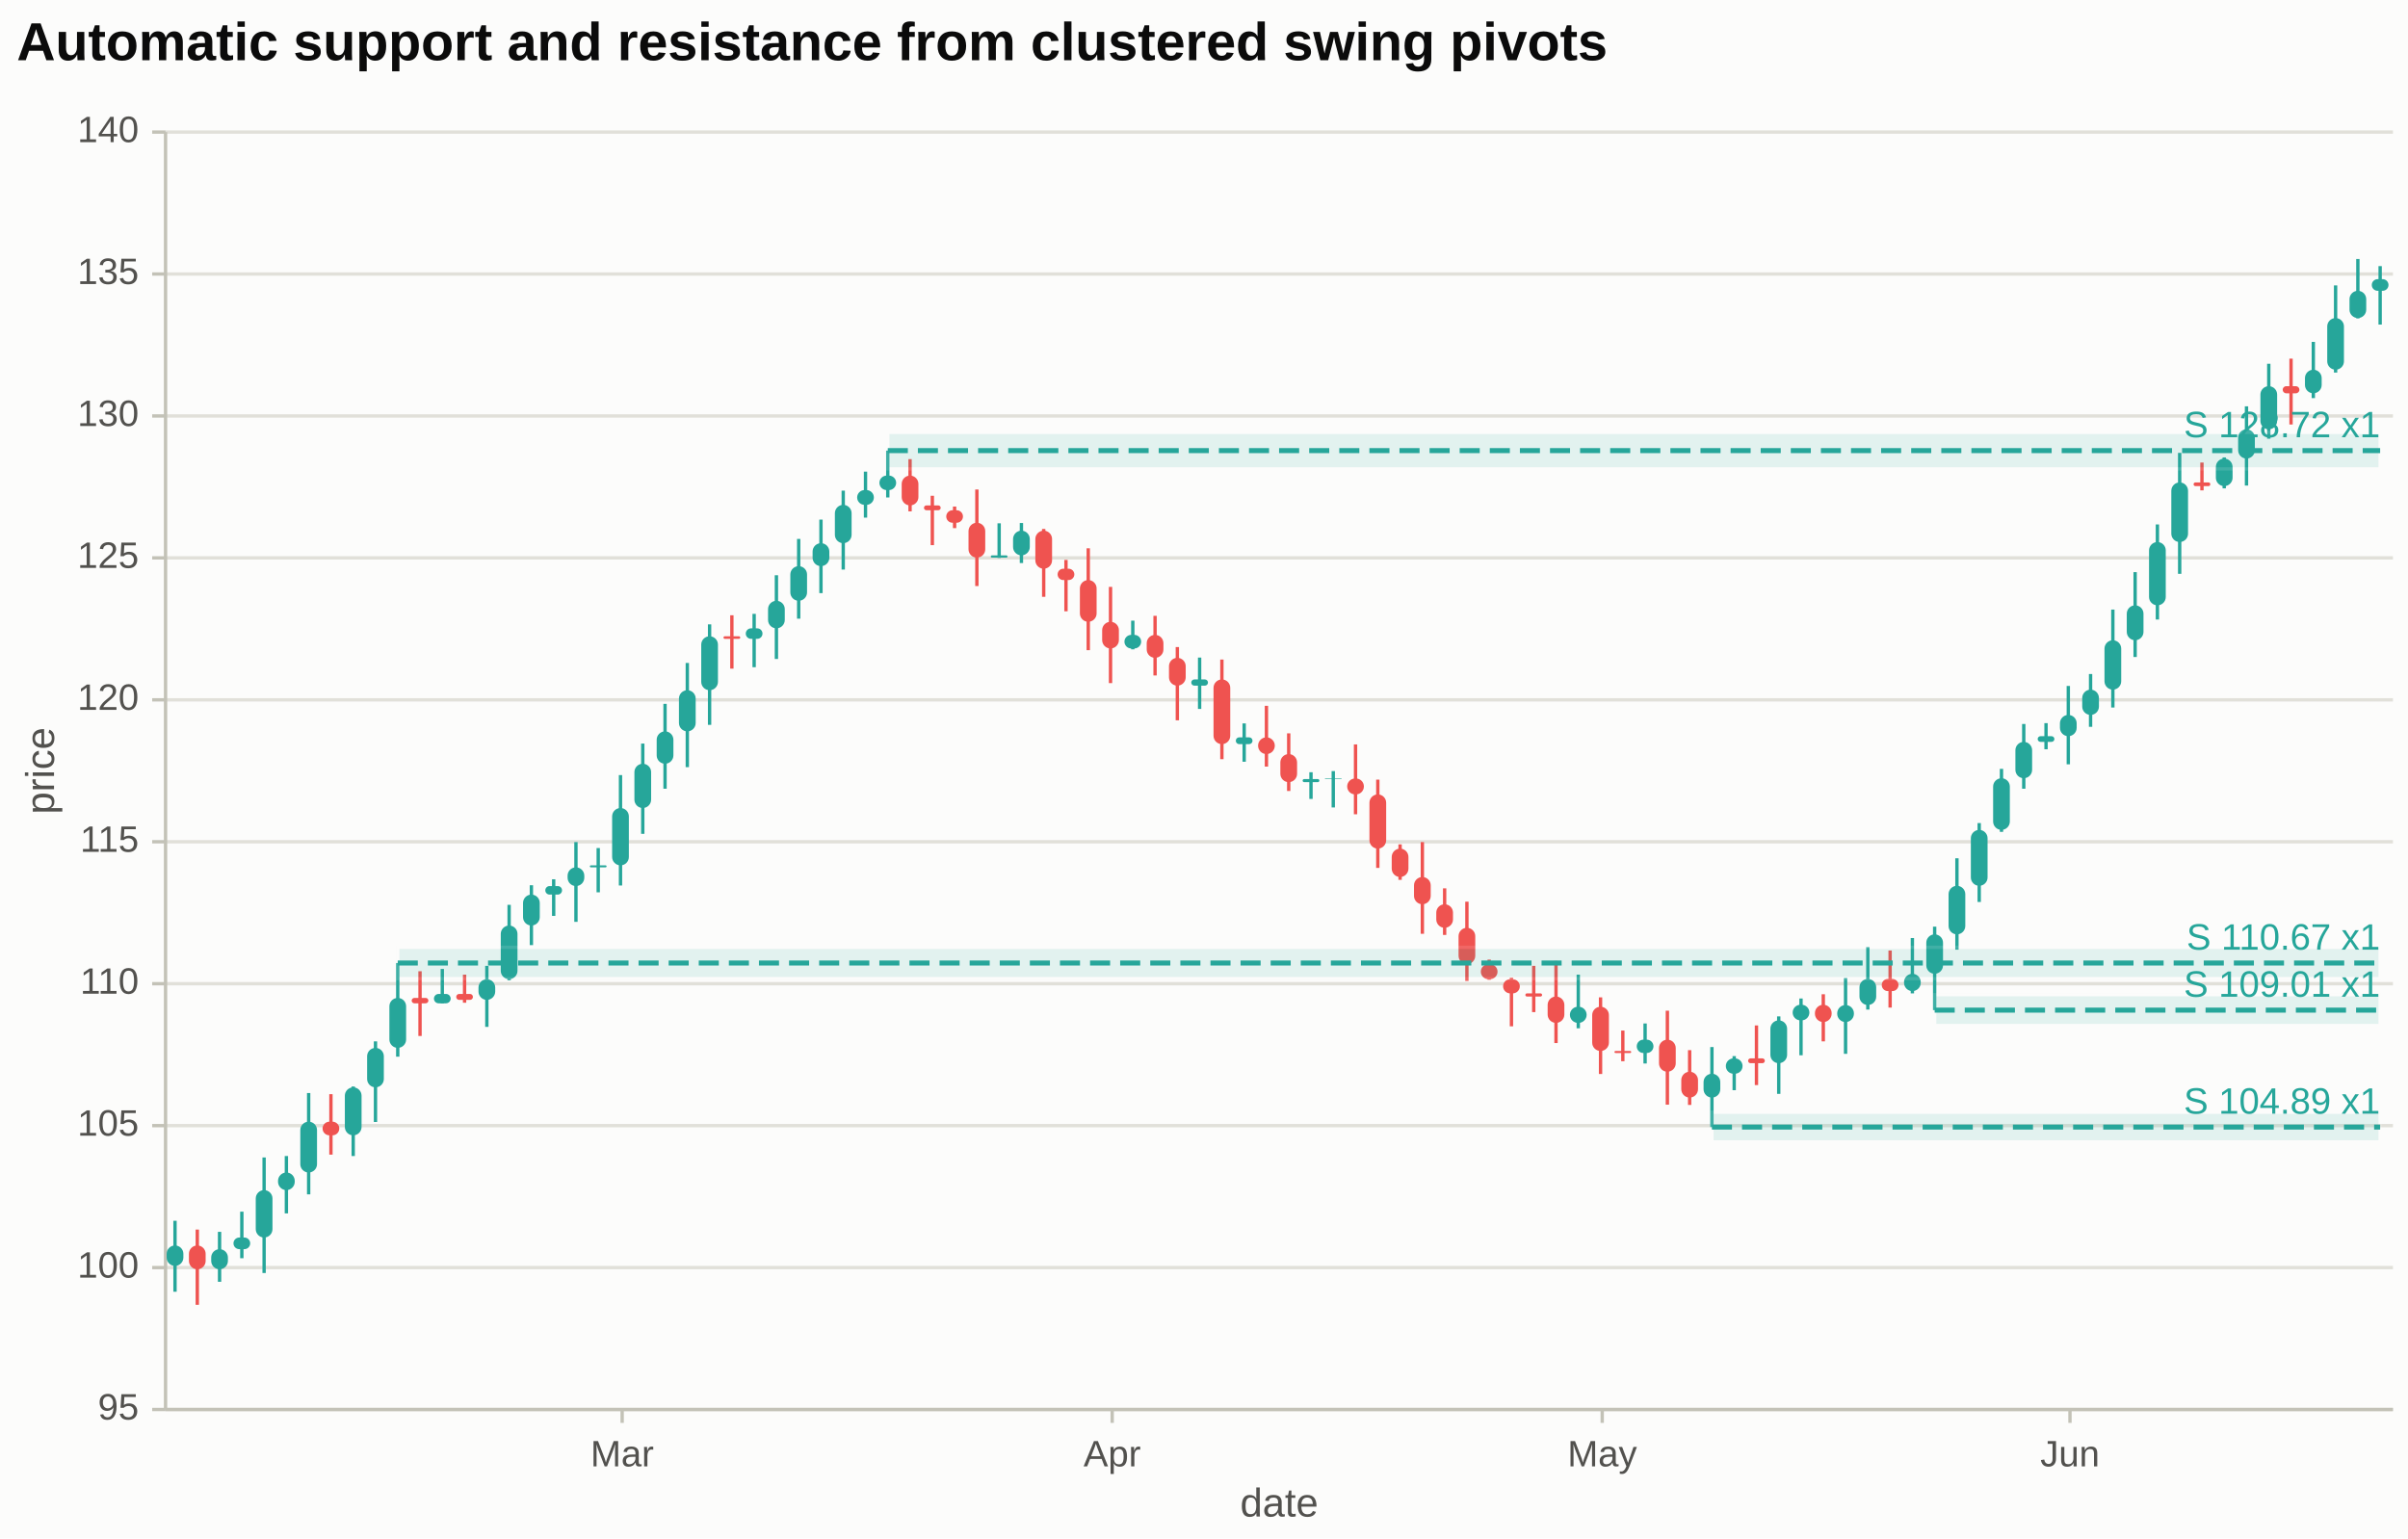
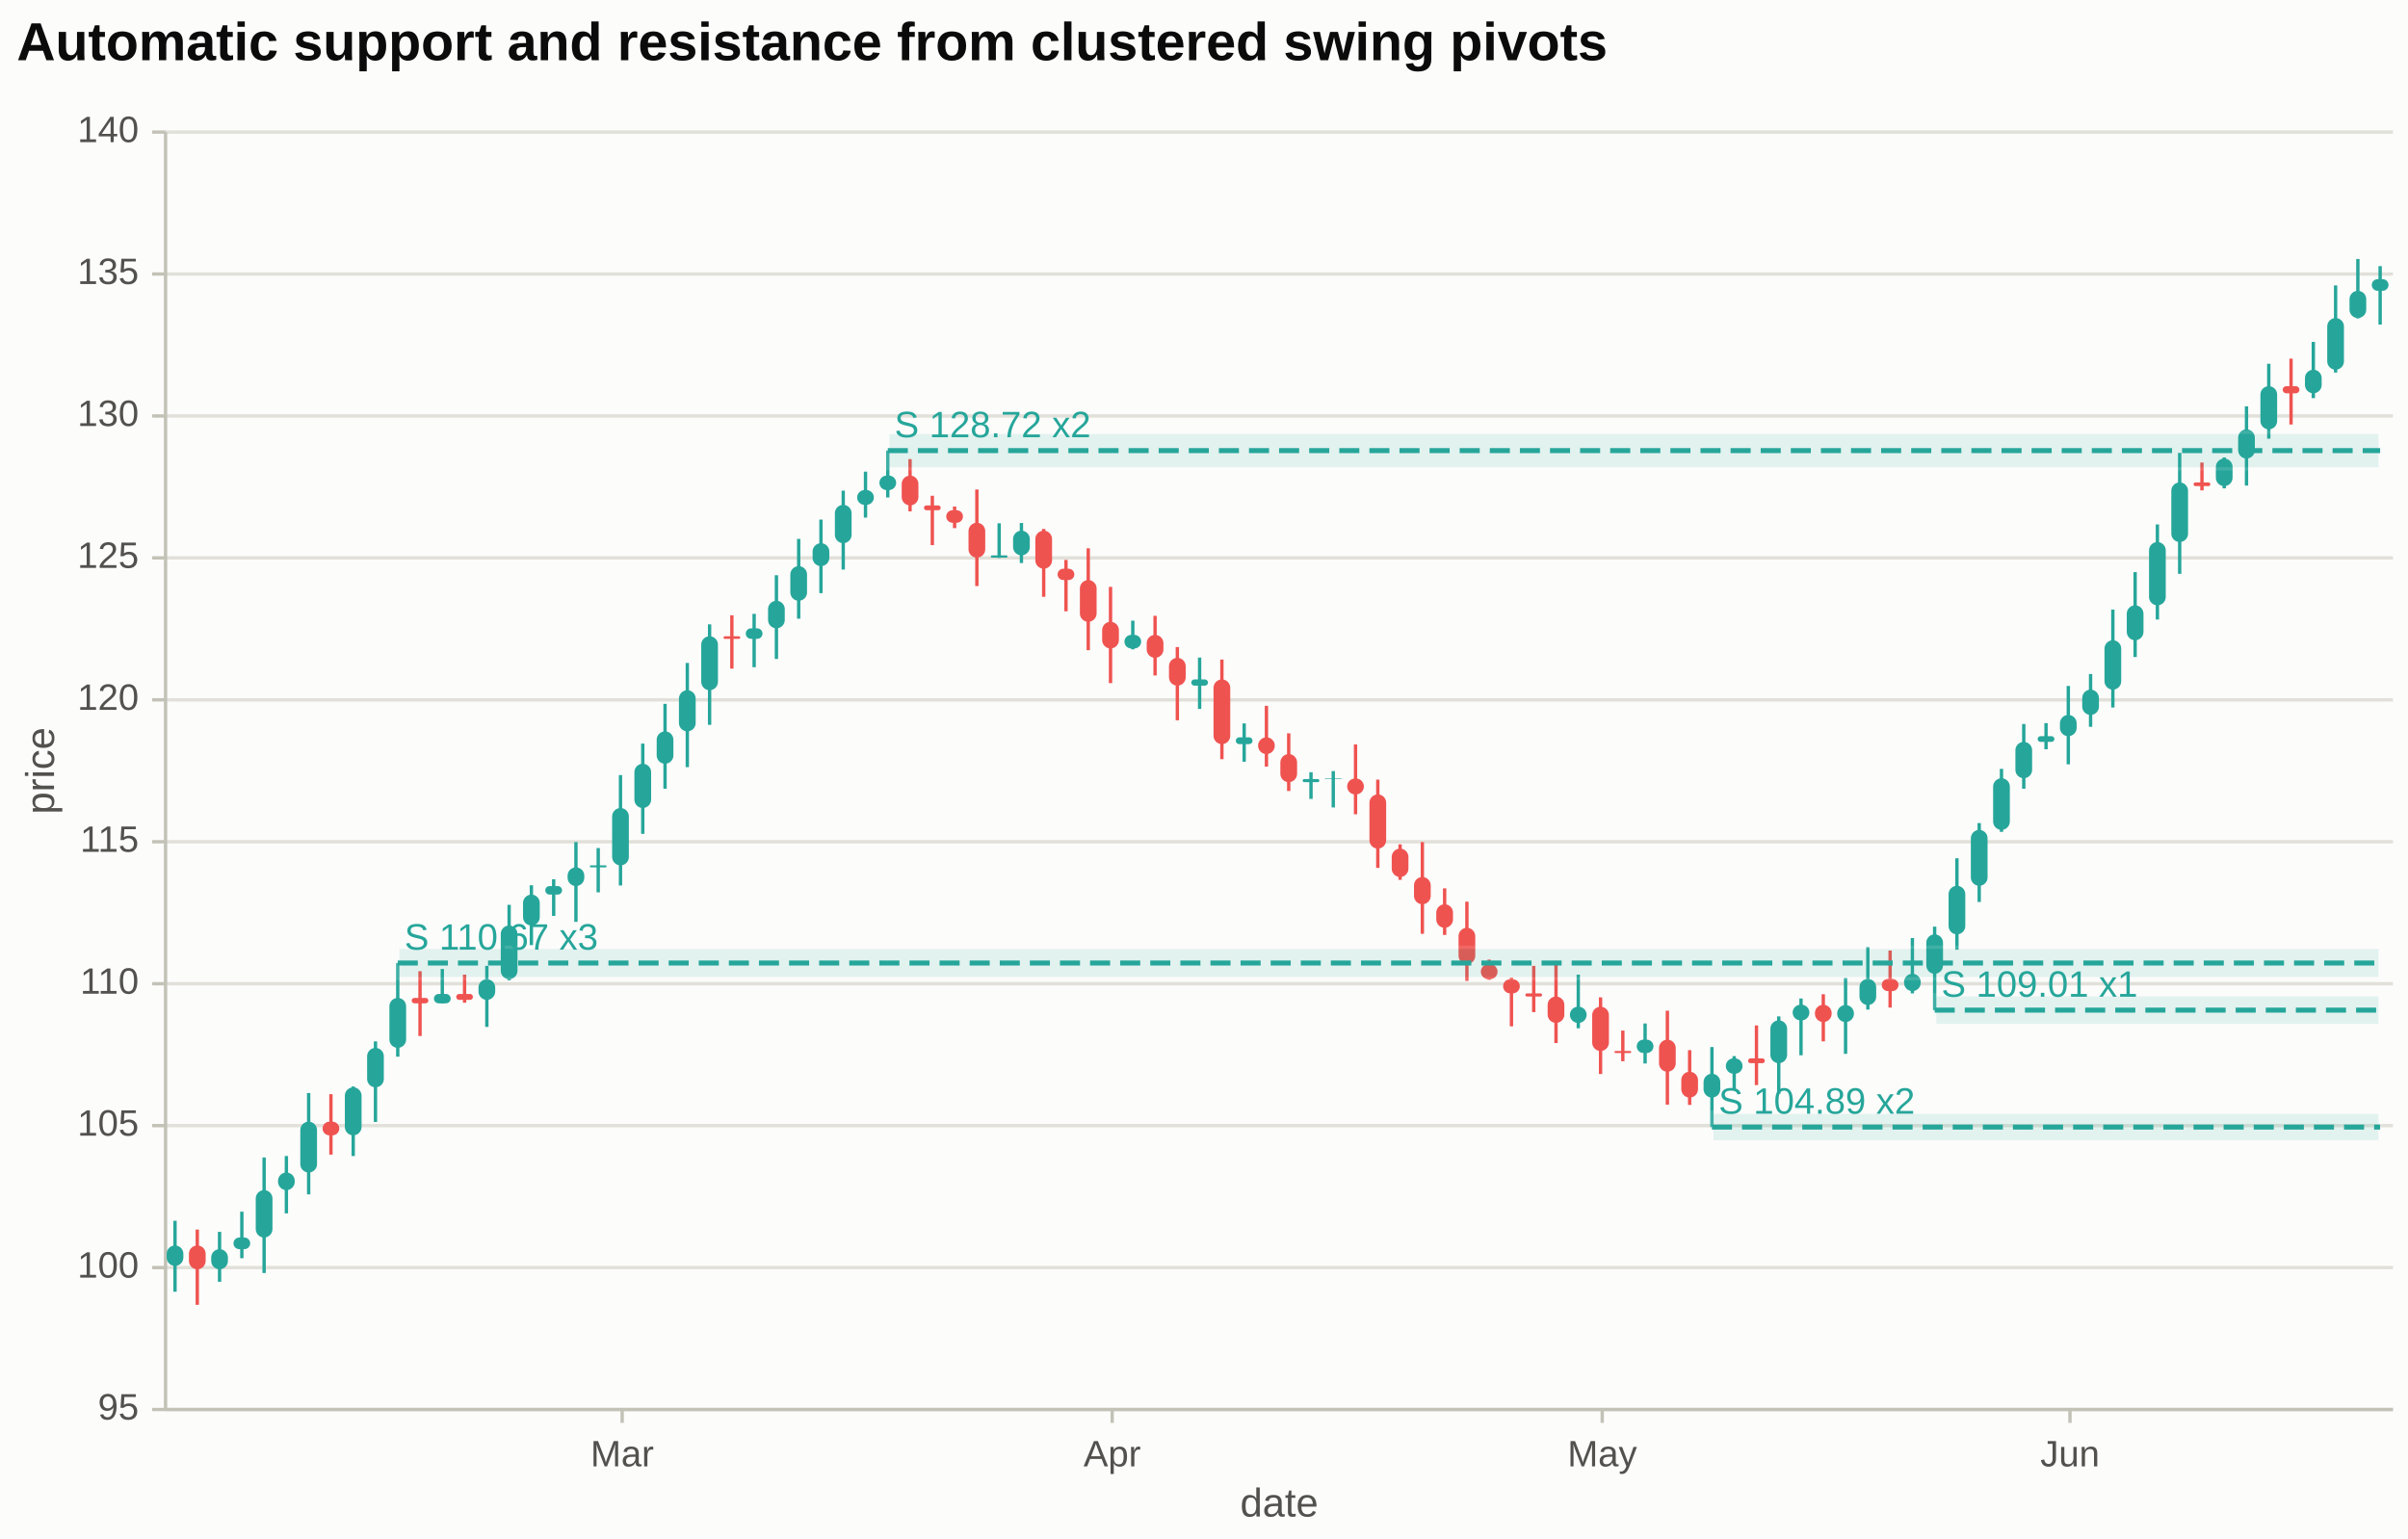
<svg xmlns="http://www.w3.org/2000/svg" width="720" height="460" viewBox="0 0 720 460" font-family="Arial, Liberation Sans, sans-serif">
  <defs>
    <clipPath id="clip-price">
      <rect x="49" y="39" width="666" height="382">
</rect>
    </clipPath>
  </defs>
  <rect width="100%" height="100%" fill="#fcfcfb">
</rect>
  <line x1="49.5" y1="421.5" x2="715.5" y2="421.5" stroke="#e1e0d9" stroke-width="1">
</line>
  <line x1="49.5" y1="379.06" x2="715.5" y2="379.06" stroke="#e1e0d9" stroke-width="1">
</line>
  <line x1="49.5" y1="336.61" x2="715.5" y2="336.61" stroke="#e1e0d9" stroke-width="1">
</line>
  <line x1="49.5" y1="294.17" x2="715.5" y2="294.17" stroke="#e1e0d9" stroke-width="1">
</line>
  <line x1="49.5" y1="251.72" x2="715.5" y2="251.72" stroke="#e1e0d9" stroke-width="1">
</line>
  <line x1="49.5" y1="209.28" x2="715.5" y2="209.28" stroke="#e1e0d9" stroke-width="1">
</line>
  <line x1="49.5" y1="166.83" x2="715.5" y2="166.83" stroke="#e1e0d9" stroke-width="1">
</line>
  <line x1="49.5" y1="124.39" x2="715.5" y2="124.39" stroke="#e1e0d9" stroke-width="1">
</line>
  <line x1="49.5" y1="81.94" x2="715.5" y2="81.94" stroke="#e1e0d9" stroke-width="1">
</line>
  <line x1="49.5" y1="39.5" x2="715.5" y2="39.5" stroke="#e1e0d9" stroke-width="1">
</line>
  <line x1="49.5" y1="421.5" x2="715.5" y2="421.5" stroke="#c3c2b7" stroke-width="1">
</line>
  <line x1="186.03" y1="421.5" x2="186.03" y2="425.5" stroke="#c3c2b7" stroke-width="1">
</line>
  <text x="186.03" y="438.5" font-size="11" fill="#52514e" text-anchor="middle">Mar</text>
  <line x1="332.55" y1="421.5" x2="332.55" y2="425.5" stroke="#c3c2b7" stroke-width="1">
</line>
  <text x="332.55" y="438.5" font-size="11" fill="#52514e" text-anchor="middle">Apr</text>
  <line x1="479.07" y1="421.5" x2="479.07" y2="425.5" stroke="#c3c2b7" stroke-width="1">
</line>
  <text x="479.07" y="438.5" font-size="11" fill="#52514e" text-anchor="middle">May</text>
  <line x1="618.93" y1="421.5" x2="618.93" y2="425.5" stroke="#c3c2b7" stroke-width="1">
</line>
  <text x="618.93" y="438.5" font-size="11" fill="#52514e" text-anchor="middle">Jun</text>
  <text x="382.5" y="453.5" font-size="12" fill="#52514e" font-weight="normal" text-anchor="middle">date</text>
  <line x1="49.5" y1="39.5" x2="49.5" y2="421.5" stroke="#c3c2b7" stroke-width="1">
</line>
  <line x1="45.5" y1="421.5" x2="49.5" y2="421.5" stroke="#c3c2b7" stroke-width="1">
</line>
  <text x="41.5" y="424.5" font-size="11" fill="#52514e" text-anchor="end">95</text>
  <line x1="45.5" y1="379.06" x2="49.5" y2="379.06" stroke="#c3c2b7" stroke-width="1">
</line>
  <text x="41.5" y="382.06" font-size="11" fill="#52514e" text-anchor="end">100</text>
  <line x1="45.5" y1="336.61" x2="49.5" y2="336.61" stroke="#c3c2b7" stroke-width="1">
</line>
  <text x="41.5" y="339.61" font-size="11" fill="#52514e" text-anchor="end">105</text>
  <line x1="45.5" y1="294.17" x2="49.5" y2="294.17" stroke="#c3c2b7" stroke-width="1">
</line>
  <text x="41.5" y="297.17" font-size="11" fill="#52514e" text-anchor="end">110</text>
  <line x1="45.5" y1="251.72" x2="49.5" y2="251.72" stroke="#c3c2b7" stroke-width="1">
</line>
  <text x="41.5" y="254.72" font-size="11" fill="#52514e" text-anchor="end">115</text>
  <line x1="45.5" y1="209.28" x2="49.5" y2="209.28" stroke="#c3c2b7" stroke-width="1">
</line>
  <text x="41.5" y="212.28" font-size="11" fill="#52514e" text-anchor="end">120</text>
  <line x1="45.5" y1="166.83" x2="49.5" y2="166.83" stroke="#c3c2b7" stroke-width="1">
</line>
  <text x="41.5" y="169.83" font-size="11" fill="#52514e" text-anchor="end">125</text>
  <line x1="45.5" y1="124.39" x2="49.5" y2="124.39" stroke="#c3c2b7" stroke-width="1">
</line>
  <text x="41.5" y="127.39" font-size="11" fill="#52514e" text-anchor="end">130</text>
  <line x1="45.5" y1="81.94" x2="49.5" y2="81.94" stroke="#c3c2b7" stroke-width="1">
</line>
  <text x="41.5" y="84.94" font-size="11" fill="#52514e" text-anchor="end">135</text>
  <line x1="45.5" y1="39.5" x2="49.5" y2="39.5" stroke="#c3c2b7" stroke-width="1">
</line>
  <text x="41.5" y="42.5" font-size="11" fill="#52514e" text-anchor="end">140</text>
  <text x="19.15" y="230.5" dy="-3" font-size="12" fill="#52514e" font-weight="normal" text-anchor="middle" transform="rotate(-90 19.15 230.5)">price</text>
  <g clip-path="url(#clip-price)">
    <line x1="52.33" y1="386.28" x2="52.33" y2="365.06" stroke="#26a69a" stroke-width="1">
</line>
    <line x1="58.99" y1="390.19" x2="58.99" y2="367.69" stroke="#ef5350" stroke-width="1">
</line>
    <line x1="65.65" y1="383.31" x2="65.65" y2="368.37" stroke="#26a69a" stroke-width="1">
</line>
    <line x1="72.31" y1="376.26" x2="72.31" y2="362.34" stroke="#26a69a" stroke-width="1">
</line>
    <line x1="78.97" y1="380.68" x2="78.97" y2="346.13" stroke="#26a69a" stroke-width="1">
</line>
    <line x1="85.63" y1="362.85" x2="85.63" y2="345.7" stroke="#26a69a" stroke-width="1">
</line>
    <line x1="92.29" y1="357.16" x2="92.29" y2="326.86" stroke="#26a69a" stroke-width="1">
</line>
    <line x1="98.95" y1="345.28" x2="98.95" y2="327.2" stroke="#ef5350" stroke-width="1">
</line>
    <line x1="105.61" y1="345.7" x2="105.61" y2="324.91" stroke="#26a69a" stroke-width="1">
</line>
    <line x1="112.27" y1="335.52" x2="112.27" y2="311.41" stroke="#26a69a" stroke-width="1">
</line>
    <line x1="118.93" y1="315.99" x2="118.93" y2="287.98" stroke="#26a69a" stroke-width="1">
</line>
    <line x1="125.59" y1="309.8" x2="125.59" y2="290.44" stroke="#ef5350" stroke-width="1">
</line>
    <line x1="132.25" y1="300.03" x2="132.25" y2="289.76" stroke="#26a69a" stroke-width="1">
</line>
    <line x1="138.91" y1="299.86" x2="138.91" y2="291.46" stroke="#ef5350" stroke-width="1">
</line>
    <line x1="145.57" y1="307.08" x2="145.57" y2="288.83" stroke="#26a69a" stroke-width="1">
</line>
    <line x1="152.23" y1="293.16" x2="152.23" y2="270.58" stroke="#26a69a" stroke-width="1">
</line>
    <line x1="158.89" y1="282.63" x2="158.89" y2="264.72" stroke="#26a69a" stroke-width="1">
</line>
    <line x1="165.55" y1="273.89" x2="165.55" y2="262.94" stroke="#26a69a" stroke-width="1">
</line>
    <line x1="172.21" y1="275.67" x2="172.21" y2="251.82" stroke="#26a69a" stroke-width="1">
</line>
    <line x1="178.87" y1="266.84" x2="178.87" y2="253.6" stroke="#26a69a" stroke-width="1">
</line>
    <line x1="185.53" y1="264.8" x2="185.53" y2="231.78" stroke="#26a69a" stroke-width="1">
</line>
    <line x1="192.19" y1="249.35" x2="192.19" y2="222.36" stroke="#26a69a" stroke-width="1">
</line>
    <line x1="198.85" y1="235.86" x2="198.85" y2="210.48" stroke="#26a69a" stroke-width="1">
</line>
    <line x1="205.51" y1="229.41" x2="205.51" y2="198.25" stroke="#26a69a" stroke-width="1">
</line>
    <line x1="212.17" y1="216.76" x2="212.17" y2="186.71" stroke="#26a69a" stroke-width="1">
</line>
    <line x1="218.83" y1="199.95" x2="218.83" y2="183.99" stroke="#ef5350" stroke-width="1">
</line>
    <line x1="225.49" y1="199.52" x2="225.49" y2="183.57" stroke="#26a69a" stroke-width="1">
</line>
    <line x1="232.15" y1="197.06" x2="232.15" y2="172.02" stroke="#26a69a" stroke-width="1">
</line>
    <line x1="238.81" y1="185.01" x2="238.81" y2="161.16" stroke="#26a69a" stroke-width="1">
</line>
    <line x1="245.47" y1="177.37" x2="245.47" y2="155.38" stroke="#26a69a" stroke-width="1">
</line>
    <line x1="252.13" y1="170.32" x2="252.13" y2="146.72" stroke="#26a69a" stroke-width="1">
</line>
    <line x1="258.79" y1="154.79" x2="258.79" y2="141.04" stroke="#26a69a" stroke-width="1">
</line>
    <line x1="265.45" y1="148.76" x2="265.45" y2="134.75" stroke="#26a69a" stroke-width="1">
</line>
    <line x1="272.11" y1="152.92" x2="272.11" y2="137.3" stroke="#ef5350" stroke-width="1">
</line>
    <line x1="278.77" y1="163.02" x2="278.77" y2="148.25" stroke="#ef5350" stroke-width="1">
</line>
    <line x1="285.43" y1="157.93" x2="285.43" y2="151.48" stroke="#ef5350" stroke-width="1">
</line>
    <line x1="292.09" y1="175.25" x2="292.09" y2="146.38" stroke="#ef5350" stroke-width="1">
</line>
    <line x1="298.75" y1="166.84" x2="298.75" y2="156.49" stroke="#26a69a" stroke-width="1">
</line>
    <line x1="305.41" y1="168.37" x2="305.41" y2="156.4" stroke="#26a69a" stroke-width="1">
</line>
    <line x1="312.07" y1="178.47" x2="312.07" y2="158.18" stroke="#ef5350" stroke-width="1">
</line>
    <line x1="318.73" y1="182.8" x2="318.73" y2="167.44" stroke="#ef5350" stroke-width="1">
</line>
    <line x1="325.39" y1="194.43" x2="325.39" y2="163.96" stroke="#ef5350" stroke-width="1">
</line>
    <line x1="332.05" y1="204.28" x2="332.05" y2="175.5" stroke="#ef5350" stroke-width="1">
</line>
    <line x1="338.71" y1="194.18" x2="338.71" y2="185.6" stroke="#26a69a" stroke-width="1">
</line>
    <line x1="345.37" y1="201.99" x2="345.37" y2="184.16" stroke="#ef5350" stroke-width="1">
</line>
    <line x1="352.03" y1="215.4" x2="352.03" y2="193.5" stroke="#ef5350" stroke-width="1">
</line>
    <line x1="358.69" y1="212" x2="358.69" y2="196.64" stroke="#26a69a" stroke-width="1">
</line>
    <line x1="365.35" y1="227.03" x2="365.35" y2="197.23" stroke="#ef5350" stroke-width="1">
</line>
    <line x1="372.01" y1="227.79" x2="372.01" y2="216.33" stroke="#26a69a" stroke-width="1">
</line>
    <line x1="378.67" y1="229.24" x2="378.67" y2="211.07" stroke="#ef5350" stroke-width="1">
</line>
    <line x1="385.33" y1="236.54" x2="385.33" y2="219.3" stroke="#ef5350" stroke-width="1">
</line>
    <line x1="391.99" y1="238.91" x2="391.99" y2="230.93" stroke="#26a69a" stroke-width="1">
</line>
    <line x1="398.65" y1="241.46" x2="398.65" y2="230.59" stroke="#26a69a" stroke-width="1">
</line>
    <line x1="405.31" y1="243.5" x2="405.31" y2="222.61" stroke="#ef5350" stroke-width="1">
</line>
    <line x1="411.97" y1="259.54" x2="411.97" y2="233.14" stroke="#ef5350" stroke-width="1">
</line>
    <line x1="418.63" y1="263.11" x2="418.63" y2="252.5" stroke="#ef5350" stroke-width="1">
</line>
    <line x1="425.29" y1="279.24" x2="425.29" y2="251.82" stroke="#ef5350" stroke-width="1">
</line>
    <line x1="431.95" y1="279.58" x2="431.95" y2="265.65" stroke="#ef5350" stroke-width="1">
</line>
    <line x1="438.61" y1="293.33" x2="438.61" y2="269.64" stroke="#ef5350" stroke-width="1">
</line>
    <line x1="445.27" y1="292.99" x2="445.27" y2="286.96" stroke="#ef5350" stroke-width="1">
</line>
    <line x1="451.93" y1="306.91" x2="451.93" y2="292.39" stroke="#ef5350" stroke-width="1">
</line>
    <line x1="458.59" y1="302.66" x2="458.59" y2="288.83" stroke="#ef5350" stroke-width="1">
</line>
    <line x1="465.25" y1="311.92" x2="465.25" y2="287.38" stroke="#ef5350" stroke-width="1">
</line>
    <line x1="471.91" y1="307.5" x2="471.91" y2="291.46" stroke="#26a69a" stroke-width="1">
</line>
    <line x1="478.57" y1="321.17" x2="478.57" y2="298.25" stroke="#ef5350" stroke-width="1">
</line>
    <line x1="485.23" y1="317.35" x2="485.23" y2="308.18" stroke="#ef5350" stroke-width="1">
</line>
    <line x1="491.89" y1="318.03" x2="491.89" y2="306.06" stroke="#26a69a" stroke-width="1">
</line>
    <line x1="498.55" y1="330.34" x2="498.55" y2="302.24" stroke="#ef5350" stroke-width="1">
</line>
    <line x1="505.21" y1="330.42" x2="505.21" y2="314.04" stroke="#ef5350" stroke-width="1">
</line>
    <line x1="511.87" y1="337.04" x2="511.87" y2="313.11" stroke="#26a69a" stroke-width="1">
</line>
    <line x1="518.53" y1="326.01" x2="518.53" y2="315.82" stroke="#26a69a" stroke-width="1">
</line>
    <line x1="525.19" y1="324.48" x2="525.19" y2="306.65" stroke="#ef5350" stroke-width="1">
</line>
    <line x1="531.85" y1="327.11" x2="531.85" y2="303.94" stroke="#26a69a" stroke-width="1">
</line>
    <line x1="538.51" y1="315.57" x2="538.51" y2="298.59" stroke="#26a69a" stroke-width="1">
</line>
    <line x1="545.17" y1="311.41" x2="545.17" y2="297.32" stroke="#ef5350" stroke-width="1">
</line>
    <line x1="551.83" y1="315.14" x2="551.83" y2="292.48" stroke="#26a69a" stroke-width="1">
</line>
    <line x1="558.49" y1="301.9" x2="558.49" y2="283.23" stroke="#26a69a" stroke-width="1">
</line>
    <line x1="565.15" y1="301.31" x2="565.15" y2="284.24" stroke="#ef5350" stroke-width="1">
</line>
    <line x1="571.81" y1="297.06" x2="571.81" y2="280.51" stroke="#26a69a" stroke-width="1">
</line>
    <line x1="578.47" y1="302.07" x2="578.47" y2="277.11" stroke="#26a69a" stroke-width="1">
</line>
    <line x1="585.13" y1="283.99" x2="585.13" y2="256.66" stroke="#26a69a" stroke-width="1">
</line>
    <line x1="591.79" y1="269.73" x2="591.79" y2="246.13" stroke="#26a69a" stroke-width="1">
</line>
    <line x1="598.45" y1="248.76" x2="598.45" y2="229.92" stroke="#26a69a" stroke-width="1">
</line>
    <line x1="605.11" y1="235.86" x2="605.11" y2="216.5" stroke="#26a69a" stroke-width="1">
</line>
    <line x1="611.77" y1="224.06" x2="611.77" y2="216.25" stroke="#26a69a" stroke-width="1">
</line>
    <line x1="618.43" y1="228.56" x2="618.43" y2="205.13" stroke="#26a69a" stroke-width="1">
</line>
    <line x1="625.09" y1="217.35" x2="625.09" y2="201.56" stroke="#26a69a" stroke-width="1">
</line>
    <line x1="631.75" y1="211.58" x2="631.75" y2="182.29" stroke="#26a69a" stroke-width="1">
</line>
    <line x1="638.41" y1="196.47" x2="638.41" y2="171.09" stroke="#26a69a" stroke-width="1">
</line>
    <line x1="645.07" y1="185.26" x2="645.07" y2="156.83" stroke="#26a69a" stroke-width="1">
</line>
    <line x1="651.73" y1="171.6" x2="651.73" y2="135.43" stroke="#26a69a" stroke-width="1">
</line>
    <line x1="658.39" y1="146.64" x2="658.39" y2="138.32" stroke="#ef5350" stroke-width="1">
</line>
    <line x1="665.05" y1="146.04" x2="665.05" y2="136.79" stroke="#26a69a" stroke-width="1">
</line>
    <line x1="671.71" y1="145.2" x2="671.71" y2="121.51" stroke="#26a69a" stroke-width="1">
</line>
    <line x1="678.37" y1="131.19" x2="678.37" y2="108.78" stroke="#26a69a" stroke-width="1">
</line>
    <line x1="685.03" y1="126.94" x2="685.03" y2="107.25" stroke="#ef5350" stroke-width="1">
</line>
    <line x1="691.69" y1="119.05" x2="691.69" y2="102.24" stroke="#26a69a" stroke-width="1">
</line>
    <line x1="698.35" y1="111.41" x2="698.35" y2="85.35" stroke="#26a69a" stroke-width="1">
</line>
    <line x1="705.01" y1="95.2" x2="705.01" y2="77.45" stroke="#26a69a" stroke-width="1">
</line>
    <line x1="711.67" y1="97.06" x2="711.67" y2="79.58" stroke="#26a69a" stroke-width="1">
</line>
    <path d="M52.33,372.44H52.33A2.5,2.5 0 0 1 54.83,374.94V376.06A2.5,2.5 0 0 1 52.33,378.56H52.33A2.5,2.5 0 0 1 49.83,376.06V374.94A2.5,2.5 0 0 1 52.33,372.44Z" fill="#26a69a">
</path>
    <path d="M58.99,372.44H58.99A2.5,2.5 0 0 1 61.49,374.94V377.07A2.5,2.5 0 0 1 58.99,379.57H58.99A2.5,2.5 0 0 1 56.49,377.07V374.94A2.5,2.5 0 0 1 58.99,372.44Z" fill="#ef5350">
</path>
    <path d="M65.65,373.55H65.65A2.5,2.5 0 0 1 68.15,376.05V377.07A2.5,2.5 0 0 1 65.65,379.57H65.65A2.5,2.5 0 0 1 63.15,377.07V376.05A2.5,2.5 0 0 1 65.65,373.55Z" fill="#26a69a">
</path>
    <path d="M71.55,370.07H73.07A1.74,1.74 0 0 1 74.81,371.81V371.81A1.74,1.74 0 0 1 73.07,373.55H71.55A1.74,1.74 0 0 1 69.81,371.81V371.81A1.74,1.74 0 0 1 71.55,370.07Z" fill="#26a69a">
</path>
    <path d="M78.97,355.89H78.97A2.5,2.5 0 0 1 81.47,358.39V367.57A2.5,2.5 0 0 1 78.97,370.07H78.97A2.5,2.5 0 0 1 76.47,367.57V358.39A2.5,2.5 0 0 1 78.97,355.89Z" fill="#26a69a">
</path>
    <path d="M85.63,350.63H85.63A2.5,2.5 0 0 1 88.13,353.13V353.39A2.5,2.5 0 0 1 85.63,355.89H85.63A2.5,2.5 0 0 1 83.13,353.39V353.13A2.5,2.5 0 0 1 85.63,350.63Z" fill="#26a69a">
</path>
    <path d="M92.29,335.43H92.29A2.5,2.5 0 0 1 94.79,337.93V348.13A2.5,2.5 0 0 1 92.29,350.63H92.29A2.5,2.5 0 0 1 89.79,348.13V337.93A2.5,2.5 0 0 1 92.29,335.43Z" fill="#26a69a">
</path>
    <path d="M98.49,335.43H99.41A2.04,2.04 0 0 1 101.45,337.47V337.47A2.04,2.04 0 0 1 99.41,339.51H98.49A2.04,2.04 0 0 1 96.45,337.47V337.47A2.04,2.04 0 0 1 98.49,335.43Z" fill="#ef5350">
</path>
    <path d="M105.61,325.16H105.61A2.5,2.5 0 0 1 108.11,327.66V337.01A2.5,2.5 0 0 1 105.61,339.51H105.61A2.5,2.5 0 0 1 103.11,337.01V327.66A2.5,2.5 0 0 1 105.61,325.16Z" fill="#26a69a">
</path>
    <path d="M112.27,313.36H112.27A2.5,2.5 0 0 1 114.77,315.86V322.66A2.5,2.5 0 0 1 112.27,325.16H112.27A2.5,2.5 0 0 1 109.77,322.66V315.86A2.5,2.5 0 0 1 112.27,313.36Z" fill="#26a69a">
</path>
    <path d="M118.93,298.42H118.93A2.5,2.5 0 0 1 121.43,300.92V310.86A2.5,2.5 0 0 1 118.93,313.36H118.93A2.5,2.5 0 0 1 116.43,310.86V300.92A2.5,2.5 0 0 1 118.93,298.42Z" fill="#26a69a">
</path>
    <path d="M123.9,298.42H127.28A0.81,0.81 0 0 1 128.09,299.23V299.23A0.81,0.81 0 0 1 127.28,300.03H123.9A0.81,0.81 0 0 1 123.09,299.23V299.23A0.81,0.81 0 0 1 123.9,298.42Z" fill="#ef5350">
</path>
    <path d="M131.15,297.23H133.35A1.4,1.4 0 0 1 134.75,298.63V298.63A1.4,1.4 0 0 1 133.35,300.03H131.15A1.4,1.4 0 0 1 129.75,298.63V298.63A1.4,1.4 0 0 1 131.15,297.23Z" fill="#26a69a">
</path>
    <path d="M137.3,297.23H140.52A0.89,0.89 0 0 1 141.41,298.12V298.12A0.89,0.89 0 0 1 140.52,299.01H137.3A0.89,0.89 0 0 1 136.41,298.12V298.12A0.89,0.89 0 0 1 137.3,297.23Z" fill="#ef5350">
</path>
    <path d="M145.57,292.82H145.57A2.5,2.5 0 0 1 148.07,295.32V296.51A2.5,2.5 0 0 1 145.57,299.01H145.57A2.5,2.5 0 0 1 143.07,296.51V295.32A2.5,2.5 0 0 1 145.57,292.82Z" fill="#26a69a">
</path>
    <path d="M152.23,276.77H152.23A2.5,2.5 0 0 1 154.73,279.27V290.32A2.5,2.5 0 0 1 152.23,292.82H152.23A2.5,2.5 0 0 1 149.73,290.32V279.27A2.5,2.5 0 0 1 152.23,276.77Z" fill="#26a69a">
</path>
    <path d="M158.89,267.52H158.89A2.5,2.5 0 0 1 161.39,270.02V274.27A2.5,2.5 0 0 1 158.89,276.77H158.89A2.5,2.5 0 0 1 156.39,274.27V270.02A2.5,2.5 0 0 1 158.89,267.52Z" fill="#26a69a">
</path>
    <path d="M164.32,264.97H166.78A1.27,1.27 0 0 1 168.05,266.25V266.25A1.27,1.27 0 0 1 166.78,267.52H164.32A1.27,1.27 0 0 1 163.05,266.25V266.25A1.27,1.27 0 0 1 164.32,264.97Z" fill="#26a69a">
</path>
    <path d="M172.21,259.37H172.21A2.5,2.5 0 0 1 174.71,261.87V262.47A2.5,2.5 0 0 1 172.21,264.97H172.21A2.5,2.5 0 0 1 169.71,262.47V261.87A2.5,2.5 0 0 1 172.21,259.37Z" fill="#26a69a">
</path>
    <path d="M176.67,258.78H181.07A0.3,0.3 0 0 1 181.37,259.07V259.07A0.3,0.3 0 0 1 181.07,259.37H176.67A0.3,0.3 0 0 1 176.37,259.07V259.07A0.3,0.3 0 0 1 176.67,258.78Z" fill="#26a69a">
</path>
    <path d="M185.53,241.63H185.53A2.5,2.5 0 0 1 188.03,244.13V256.28A2.5,2.5 0 0 1 185.53,258.78H185.53A2.5,2.5 0 0 1 183.03,256.28V244.13A2.5,2.5 0 0 1 185.53,241.63Z" fill="#26a69a">
</path>
    <path d="M192.19,228.39H192.19A2.5,2.5 0 0 1 194.69,230.89V239.13A2.5,2.5 0 0 1 192.19,241.63H192.19A2.5,2.5 0 0 1 189.69,239.13V230.89A2.5,2.5 0 0 1 192.19,228.39Z" fill="#26a69a">
</path>
    <path d="M198.85,218.71H198.85A2.5,2.5 0 0 1 201.35,221.21V225.89A2.5,2.5 0 0 1 198.85,228.39H198.85A2.5,2.5 0 0 1 196.35,225.89V221.21A2.5,2.5 0 0 1 198.85,218.71Z" fill="#26a69a">
</path>
    <path d="M205.51,206.4H205.51A2.5,2.5 0 0 1 208.01,208.9V216.21A2.5,2.5 0 0 1 205.51,218.71H205.51A2.5,2.5 0 0 1 203.01,216.21V208.9A2.5,2.5 0 0 1 205.51,206.4Z" fill="#26a69a">
</path>
    <path d="M212.17,190.27H212.17A2.5,2.5 0 0 1 214.67,192.77V203.9A2.5,2.5 0 0 1 212.17,206.4H212.17A2.5,2.5 0 0 1 209.67,203.9V192.77A2.5,2.5 0 0 1 212.17,190.27Z" fill="#26a69a">
</path>
    <path d="M216.71,190.27H220.95A0.38,0.38 0 0 1 221.33,190.65V190.65A0.38,0.38 0 0 1 220.95,191.04H216.71A0.38,0.38 0 0 1 216.33,190.65V190.65A0.38,0.38 0 0 1 216.71,190.27Z" fill="#ef5350">
</path>
    <path d="M224.56,187.9H226.42A1.57,1.57 0 0 1 227.99,189.47V189.47A1.57,1.57 0 0 1 226.42,191.04H224.56A1.57,1.57 0 0 1 222.99,189.47V189.47A1.57,1.57 0 0 1 224.56,187.9Z" fill="#26a69a">
</path>
    <path d="M232.15,179.66H232.15A2.5,2.5 0 0 1 234.65,182.16V185.4A2.5,2.5 0 0 1 232.15,187.9H232.15A2.5,2.5 0 0 1 229.65,185.4V182.16A2.5,2.5 0 0 1 232.15,179.66Z" fill="#26a69a">
</path>
    <path d="M238.81,169.3H238.81A2.5,2.5 0 0 1 241.31,171.8V177.16A2.5,2.5 0 0 1 238.81,179.66H238.81A2.5,2.5 0 0 1 236.31,177.16V171.8A2.5,2.5 0 0 1 238.81,169.3Z" fill="#26a69a">
</path>
    <path d="M245.47,162.43H245.47A2.5,2.5 0 0 1 247.97,164.93V166.8A2.5,2.5 0 0 1 245.47,169.3H245.47A2.5,2.5 0 0 1 242.97,166.8V164.93A2.5,2.5 0 0 1 245.47,162.43Z" fill="#26a69a">
</path>
    <path d="M252.13,150.97H252.13A2.5,2.5 0 0 1 254.63,153.47V159.93A2.5,2.5 0 0 1 252.13,162.43H252.13A2.5,2.5 0 0 1 249.63,159.93V153.47A2.5,2.5 0 0 1 252.13,150.97Z" fill="#26a69a">
</path>
    <path d="M258.5,146.55H259.08A2.21,2.21 0 0 1 261.29,148.76V148.76A2.21,2.21 0 0 1 259.08,150.97H258.5A2.21,2.21 0 0 1 256.29,148.76V148.76A2.21,2.21 0 0 1 258.5,146.55Z" fill="#26a69a">
</path>
    <path d="M265.11,142.22H265.79A2.16,2.16 0 0 1 267.95,144.39V144.39A2.16,2.16 0 0 1 265.79,146.55H265.11A2.16,2.16 0 0 1 262.95,144.39V144.39A2.16,2.16 0 0 1 265.11,142.22Z" fill="#26a69a">
</path>
    <path d="M272.11,142.22H272.11A2.5,2.5 0 0 1 274.61,144.72V148.64A2.5,2.5 0 0 1 272.11,151.14H272.11A2.5,2.5 0 0 1 269.61,148.64V144.72A2.5,2.5 0 0 1 272.11,142.22Z" fill="#ef5350">
</path>
    <path d="M276.99,151.14H280.55A0.72,0.72 0 0 1 281.27,151.86V151.86A0.72,0.72 0 0 1 280.55,152.58H276.99A0.72,0.72 0 0 1 276.27,151.86V151.86A0.72,0.72 0 0 1 276.99,151.14Z" fill="#ef5350">
</path>
    <path d="M284.8,152.58H286.06A1.87,1.87 0 0 1 287.93,154.45V154.45A1.87,1.87 0 0 1 286.06,156.32H284.8A1.87,1.87 0 0 1 282.93,154.45V154.45A1.87,1.87 0 0 1 284.8,152.58Z" fill="#ef5350">
</path>
    <path d="M292.09,156.32H292.09A2.5,2.5 0 0 1 294.59,158.82V164.26A2.5,2.5 0 0 1 292.09,166.76H292.09A2.5,2.5 0 0 1 289.59,164.26V158.82A2.5,2.5 0 0 1 292.09,156.32Z" fill="#ef5350">
</path>
    <path d="M296.59,166.08H300.91A0.34,0.34 0 0 1 301.25,166.42V166.42A0.34,0.34 0 0 1 300.91,166.76H296.59A0.34,0.34 0 0 1 296.25,166.42V166.42A0.34,0.34 0 0 1 296.59,166.08Z" fill="#26a69a">
</path>
    <path d="M305.41,158.69H305.41A2.5,2.5 0 0 1 307.91,161.19V163.58A2.5,2.5 0 0 1 305.41,166.08H305.41A2.5,2.5 0 0 1 302.91,163.58V161.19A2.5,2.5 0 0 1 305.41,158.69Z" fill="#26a69a">
</path>
    <path d="M312.07,158.69H312.07A2.5,2.5 0 0 1 314.57,161.19V167.57A2.5,2.5 0 0 1 312.07,170.07H312.07A2.5,2.5 0 0 1 309.57,167.57V161.19A2.5,2.5 0 0 1 312.07,158.69Z" fill="#ef5350">
</path>
    <path d="M317.93,170.07H319.53A1.7,1.7 0 0 1 321.23,171.77V171.77A1.7,1.7 0 0 1 319.53,173.46H317.93A1.7,1.7 0 0 1 316.23,171.77V171.77A1.7,1.7 0 0 1 317.93,170.07Z" fill="#ef5350">
</path>
    <path d="M325.39,173.46H325.39A2.5,2.5 0 0 1 327.89,175.96V183.44A2.5,2.5 0 0 1 325.39,185.94H325.39A2.5,2.5 0 0 1 322.89,183.44V175.96A2.5,2.5 0 0 1 325.39,173.46Z" fill="#ef5350">
</path>
    <path d="M332.05,185.94H332.05A2.5,2.5 0 0 1 334.55,188.44V191.42A2.5,2.5 0 0 1 332.05,193.92H332.05A2.5,2.5 0 0 1 329.55,191.42V188.44A2.5,2.5 0 0 1 332.05,185.94Z" fill="#ef5350">
</path>
    <path d="M338.25,189.85H339.17A2.04,2.04 0 0 1 341.21,191.88V191.88A2.04,2.04 0 0 1 339.17,193.92H338.25A2.04,2.04 0 0 1 336.21,191.88V191.88A2.04,2.04 0 0 1 338.25,189.85Z" fill="#26a69a">
</path>
    <path d="M345.37,189.85H345.37A2.5,2.5 0 0 1 347.87,192.35V194.22A2.5,2.5 0 0 1 345.37,196.72H345.37A2.5,2.5 0 0 1 342.87,194.22V192.35A2.5,2.5 0 0 1 345.37,189.85Z" fill="#ef5350">
</path>
    <path d="M352.03,196.72H352.03A2.5,2.5 0 0 1 354.53,199.22V202.54A2.5,2.5 0 0 1 352.03,205.04H352.03A2.5,2.5 0 0 1 349.53,202.54V199.22A2.5,2.5 0 0 1 352.03,196.72Z" fill="#ef5350">
</path>
    <path d="M357.12,203.18H360.26A0.93,0.93 0 0 1 361.19,204.11V204.11A0.93,0.93 0 0 1 360.26,205.04H357.12A0.93,0.93 0 0 1 356.19,204.11V204.11A0.93,0.93 0 0 1 357.12,203.18Z" fill="#26a69a">
</path>
    <path d="M365.35,203.18H365.35A2.5,2.5 0 0 1 367.85,205.68V220.03A2.5,2.5 0 0 1 365.35,222.53H365.35A2.5,2.5 0 0 1 362.85,220.03V205.68A2.5,2.5 0 0 1 365.35,203.18Z" fill="#ef5350">
</path>
    <path d="M370.53,220.49H373.49A1.02,1.02 0 0 1 374.51,221.51V221.51A1.02,1.02 0 0 1 373.49,222.53H370.53A1.02,1.02 0 0 1 369.51,221.51V221.51A1.02,1.02 0 0 1 370.53,220.49Z" fill="#26a69a">
</path>
    <path d="M378.67,220.49H378.67A2.5,2.5 0 0 1 381.17,222.99V223A2.5,2.5 0 0 1 378.67,225.5H378.67A2.5,2.5 0 0 1 376.17,223V222.99A2.5,2.5 0 0 1 378.67,220.49Z" fill="#ef5350">
</path>
    <path d="M385.33,225.5H385.33A2.5,2.5 0 0 1 387.83,228V231.4A2.5,2.5 0 0 1 385.33,233.9H385.33A2.5,2.5 0 0 1 382.83,231.4V228A2.5,2.5 0 0 1 385.33,225.5Z" fill="#ef5350">
</path>
    <path d="M389.96,232.97H394.02A0.47,0.47 0 0 1 394.49,233.44V233.44A0.47,0.47 0 0 1 394.02,233.9H389.96A0.47,0.47 0 0 1 389.49,233.44V233.44A0.47,0.47 0 0 1 389.96,232.97Z" fill="#26a69a">
</path>
    <path d="M396.23,232.8H401.07A0.08,0.08 0 0 1 401.15,232.89V232.89A0.08,0.08 0 0 1 401.07,232.97H396.23A0.08,0.08 0 0 1 396.15,232.89V232.89A0.08,0.08 0 0 1 396.23,232.8Z" fill="#26a69a">
</path>
    <path d="M405.19,232.8H405.43A2.38,2.38 0 0 1 407.81,235.18V235.18A2.38,2.38 0 0 1 405.43,237.56H405.19A2.38,2.38 0 0 1 402.81,235.18V235.18A2.38,2.38 0 0 1 405.19,232.8Z" fill="#ef5350">
</path>
    <path d="M411.97,237.56H411.97A2.5,2.5 0 0 1 414.47,240.06V251.27A2.5,2.5 0 0 1 411.97,253.77H411.97A2.5,2.5 0 0 1 409.47,251.27V240.06A2.5,2.5 0 0 1 411.97,237.56Z" fill="#ef5350">
</path>
    <path d="M418.63,253.77H418.63A2.5,2.5 0 0 1 421.13,256.27V259.76A2.5,2.5 0 0 1 418.63,262.26H418.63A2.5,2.5 0 0 1 416.13,259.76V256.27A2.5,2.5 0 0 1 418.63,253.77Z" fill="#ef5350">
</path>
    <path d="M425.29,262.26H425.29A2.5,2.5 0 0 1 427.79,264.76V267.91A2.5,2.5 0 0 1 425.29,270.41H425.29A2.5,2.5 0 0 1 422.79,267.91V264.76A2.5,2.5 0 0 1 425.29,262.26Z" fill="#ef5350">
</path>
    <path d="M431.95,270.41H431.95A2.5,2.5 0 0 1 434.45,272.91V274.95A2.5,2.5 0 0 1 431.95,277.45H431.95A2.5,2.5 0 0 1 429.45,274.95V272.91A2.5,2.5 0 0 1 431.95,270.41Z" fill="#ef5350">
</path>
    <path d="M438.61,277.45H438.61A2.5,2.5 0 0 1 441.11,279.95V285.82A2.5,2.5 0 0 1 438.61,288.32H438.61A2.5,2.5 0 0 1 436.11,285.82V279.95A2.5,2.5 0 0 1 438.61,277.45Z" fill="#ef5350">
</path>
    <path d="M445.02,288.32H445.52A2.25,2.25 0 0 1 447.77,290.57V290.57A2.25,2.25 0 0 1 445.52,292.82H445.02A2.25,2.25 0 0 1 442.77,290.57V290.57A2.25,2.25 0 0 1 445.02,288.32Z" fill="#ef5350">
</path>
    <path d="M451.55,292.82H452.31A2.12,2.12 0 0 1 454.43,294.94V294.94A2.12,2.12 0 0 1 452.31,297.06H451.55A2.12,2.12 0 0 1 449.43,294.94V294.94A2.12,2.12 0 0 1 451.55,292.82Z" fill="#ef5350">
</path>
    <path d="M456.56,297.06H460.62A0.47,0.47 0 0 1 461.09,297.53V297.53A0.47,0.47 0 0 1 460.62,298H456.56A0.47,0.47 0 0 1 456.09,297.53V297.53A0.47,0.47 0 0 1 456.56,297.06Z" fill="#ef5350">
</path>
    <path d="M465.25,298H465.25A2.5,2.5 0 0 1 467.75,300.5V303.39A2.5,2.5 0 0 1 465.25,305.89H465.25A2.5,2.5 0 0 1 462.75,303.39V300.5A2.5,2.5 0 0 1 465.25,298Z" fill="#ef5350">
</path>
    <path d="M471.83,301.05H471.99A2.42,2.42 0 0 1 474.41,303.47V303.47A2.42,2.42 0 0 1 471.99,305.89H471.83A2.42,2.42 0 0 1 469.41,303.47V303.47A2.42,2.42 0 0 1 471.83,301.05Z" fill="#26a69a">
</path>
    <path d="M478.57,301.05H478.57A2.5,2.5 0 0 1 481.07,303.55V311.79A2.5,2.5 0 0 1 478.57,314.29H478.57A2.5,2.5 0 0 1 476.07,311.79V303.55A2.5,2.5 0 0 1 478.57,301.05Z" fill="#ef5350">
</path>
    <path d="M483.03,314.29H487.43A0.3,0.3 0 0 1 487.73,314.59V314.59A0.3,0.3 0 0 1 487.43,314.89H483.03A0.3,0.3 0 0 1 482.73,314.59V314.59A0.3,0.3 0 0 1 483.03,314.29Z" fill="#ef5350">
</path>
    <path d="M491.38,310.9H492.4A1.99,1.99 0 0 1 494.39,312.89V312.89A1.99,1.99 0 0 1 492.4,314.89H491.38A1.99,1.99 0 0 1 489.39,312.89V312.89A1.99,1.99 0 0 1 491.38,310.9Z" fill="#26a69a">
</path>
    <path d="M498.55,310.9H498.55A2.5,2.5 0 0 1 501.05,313.4V317.99A2.5,2.5 0 0 1 498.55,320.49H498.55A2.5,2.5 0 0 1 496.05,317.99V313.4A2.5,2.5 0 0 1 498.55,310.9Z" fill="#ef5350">
</path>
    <path d="M505.21,320.49H505.21A2.5,2.5 0 0 1 507.71,322.99V325.72A2.5,2.5 0 0 1 505.21,328.22H505.21A2.5,2.5 0 0 1 502.71,325.72V322.99A2.5,2.5 0 0 1 505.21,320.49Z" fill="#ef5350">
</path>
    <path d="M511.87,321.09H511.87A2.5,2.5 0 0 1 514.37,323.59V325.72A2.5,2.5 0 0 1 511.87,328.22H511.87A2.5,2.5 0 0 1 509.37,325.72V323.59A2.5,2.5 0 0 1 511.87,321.09Z" fill="#26a69a">
</path>
    <path d="M518.32,316.5H518.74A2.29,2.29 0 0 1 521.03,318.79V318.79A2.29,2.29 0 0 1 518.74,321.09H518.32A2.29,2.29 0 0 1 516.03,318.79V318.79A2.29,2.29 0 0 1 518.32,316.5Z" fill="#26a69a">
</path>
    <path d="M523.41,316.5H526.97A0.72,0.72 0 0 1 527.69,317.22V317.22A0.72,0.72 0 0 1 526.97,317.94H523.41A0.72,0.72 0 0 1 522.69,317.22V317.22A0.72,0.72 0 0 1 523.41,316.5Z" fill="#ef5350">
</path>
    <path d="M531.85,305.13H531.85A2.5,2.5 0 0 1 534.35,307.63V315.44A2.5,2.5 0 0 1 531.85,317.94H531.85A2.5,2.5 0 0 1 529.35,315.44V307.63A2.5,2.5 0 0 1 531.85,305.13Z" fill="#26a69a">
</path>
    <path d="M538.34,300.46H538.68A2.33,2.33 0 0 1 541.01,302.79V302.79A2.33,2.33 0 0 1 538.68,305.13H538.34A2.33,2.33 0 0 1 536.01,302.79V302.79A2.33,2.33 0 0 1 538.34,300.46Z" fill="#26a69a">
</path>
    <path d="M545.17,300.46H545.17A2.5,2.5 0 0 1 547.67,302.96V303.14A2.5,2.5 0 0 1 545.17,305.64H545.17A2.5,2.5 0 0 1 542.67,303.14V302.96A2.5,2.5 0 0 1 545.17,300.46Z" fill="#ef5350">
</path>
    <path d="M551.83,300.54H551.83A2.5,2.5 0 0 1 554.33,303.04V303.14A2.5,2.5 0 0 1 551.83,305.64H551.83A2.5,2.5 0 0 1 549.33,303.14V303.04A2.5,2.5 0 0 1 551.83,300.54Z" fill="#26a69a">
</path>
    <path d="M558.49,292.73H558.49A2.5,2.5 0 0 1 560.99,295.23V298.04A2.5,2.5 0 0 1 558.49,300.54H558.49A2.5,2.5 0 0 1 555.99,298.04V295.23A2.5,2.5 0 0 1 558.49,292.73Z" fill="#26a69a">
</path>
    <path d="M564.48,292.73H565.82A1.83,1.83 0 0 1 567.65,294.56V294.56A1.83,1.83 0 0 1 565.82,296.38H564.48A1.83,1.83 0 0 1 562.65,294.56V294.56A1.83,1.83 0 0 1 564.48,292.73Z" fill="#ef5350">
</path>
    <path d="M571.81,291.2H571.81A2.5,2.5 0 0 1 574.31,293.7V293.88A2.5,2.5 0 0 1 571.81,296.38H571.81A2.5,2.5 0 0 1 569.31,293.88V293.7A2.5,2.5 0 0 1 571.81,291.2Z" fill="#26a69a">
</path>
    <path d="M578.47,279.41H578.47A2.5,2.5 0 0 1 580.97,281.91V288.7A2.5,2.5 0 0 1 578.47,291.2H578.47A2.5,2.5 0 0 1 575.97,288.7V281.91A2.5,2.5 0 0 1 578.47,279.41Z" fill="#26a69a">
</path>
    <path d="M585.13,264.89H585.13A2.5,2.5 0 0 1 587.63,267.39V276.91A2.5,2.5 0 0 1 585.13,279.41H585.13A2.5,2.5 0 0 1 582.63,276.91V267.39A2.5,2.5 0 0 1 585.13,264.89Z" fill="#26a69a">
</path>
    <path d="M591.79,248.17H591.79A2.5,2.5 0 0 1 594.29,250.67V262.39A2.5,2.5 0 0 1 591.79,264.89H591.79A2.5,2.5 0 0 1 589.29,262.39V250.67A2.5,2.5 0 0 1 591.79,248.17Z" fill="#26a69a">
</path>
    <path d="M598.45,232.72H598.45A2.5,2.5 0 0 1 600.95,235.22V245.67A2.5,2.5 0 0 1 598.45,248.17H598.45A2.5,2.5 0 0 1 595.95,245.67V235.22A2.5,2.5 0 0 1 598.45,232.72Z" fill="#26a69a">
</path>
    <path d="M605.11,221.85H605.11A2.5,2.5 0 0 1 607.61,224.35V230.22A2.5,2.5 0 0 1 605.11,232.72H605.11A2.5,2.5 0 0 1 602.61,230.22V224.35A2.5,2.5 0 0 1 605.11,221.85Z" fill="#26a69a">
</path>
    <path d="M610.12,220.15H613.42A0.85,0.85 0 0 1 614.27,221V221A0.85,0.85 0 0 1 613.42,221.85H610.12A0.85,0.85 0 0 1 609.27,221V221A0.85,0.85 0 0 1 610.12,220.15Z" fill="#26a69a">
</path>
    <path d="M618.43,213.79H618.43A2.5,2.5 0 0 1 620.93,216.29V217.65A2.5,2.5 0 0 1 618.43,220.15H618.43A2.5,2.5 0 0 1 615.93,217.65V216.29A2.5,2.5 0 0 1 618.43,213.79Z" fill="#26a69a">
</path>
    <path d="M625.09,206.23H625.09A2.5,2.5 0 0 1 627.59,208.73V211.29A2.5,2.5 0 0 1 625.09,213.79H625.09A2.5,2.5 0 0 1 622.59,211.29V208.73A2.5,2.5 0 0 1 625.09,206.23Z" fill="#26a69a">
</path>
    <path d="M631.75,191.46H631.75A2.5,2.5 0 0 1 634.25,193.96V203.73A2.5,2.5 0 0 1 631.75,206.23H631.75A2.5,2.5 0 0 1 629.25,203.73V193.96A2.5,2.5 0 0 1 631.75,191.46Z" fill="#26a69a">
</path>
    <path d="M638.41,181.02H638.41A2.5,2.5 0 0 1 640.91,183.52V188.96A2.5,2.5 0 0 1 638.41,191.46H638.41A2.5,2.5 0 0 1 635.91,188.96V183.52A2.5,2.5 0 0 1 638.41,181.02Z" fill="#26a69a">
</path>
    <path d="M645.07,162.09H645.07A2.5,2.5 0 0 1 647.57,164.59V178.52A2.5,2.5 0 0 1 645.07,181.02H645.07A2.5,2.5 0 0 1 642.57,178.52V164.59A2.5,2.5 0 0 1 645.07,162.09Z" fill="#26a69a">
</path>
    <path d="M651.73,144.26H651.73A2.5,2.5 0 0 1 654.23,146.76V159.59A2.5,2.5 0 0 1 651.73,162.09H651.73A2.5,2.5 0 0 1 649.23,159.59V146.76A2.5,2.5 0 0 1 651.73,144.26Z" fill="#26a69a">
</path>
    <path d="M656.44,144.26H660.34A0.55,0.55 0 0 1 660.89,144.81V144.81A0.55,0.55 0 0 1 660.34,145.37H656.44A0.55,0.55 0 0 1 655.89,144.81V144.81A0.55,0.55 0 0 1 656.44,144.26Z" fill="#ef5350">
</path>
    <path d="M665.05,137.13H665.05A2.5,2.5 0 0 1 667.55,139.63V142.87A2.5,2.5 0 0 1 665.05,145.37H665.05A2.5,2.5 0 0 1 662.55,142.87V139.63A2.5,2.5 0 0 1 665.05,137.13Z" fill="#26a69a">
</path>
    <path d="M671.71,128.39H671.71A2.5,2.5 0 0 1 674.21,130.89V134.63A2.5,2.5 0 0 1 671.71,137.13H671.71A2.5,2.5 0 0 1 669.21,134.63V130.89A2.5,2.5 0 0 1 671.71,128.39Z" fill="#26a69a">
</path>
    <path d="M678.37,115.48H678.37A2.5,2.5 0 0 1 680.87,117.98V125.89A2.5,2.5 0 0 1 678.37,128.39H678.37A2.5,2.5 0 0 1 675.87,125.89V117.98A2.5,2.5 0 0 1 678.37,115.48Z" fill="#26a69a">
</path>
    <path d="M683.59,115.48H686.47A1.06,1.06 0 0 1 687.53,116.55V116.55A1.06,1.06 0 0 1 686.47,117.61H683.59A1.06,1.06 0 0 1 682.53,116.55V116.55A1.06,1.06 0 0 1 683.59,115.48Z" fill="#ef5350">
</path>
    <path d="M691.69,110.56H691.69A2.5,2.5 0 0 1 694.19,113.06V115.11A2.5,2.5 0 0 1 691.69,117.61H691.69A2.5,2.5 0 0 1 689.19,115.11V113.06A2.5,2.5 0 0 1 691.69,110.56Z" fill="#26a69a">
</path>
    <path d="M698.35,95.11H698.35A2.5,2.5 0 0 1 700.85,97.61V108.06A2.5,2.5 0 0 1 698.35,110.56H698.35A2.5,2.5 0 0 1 695.85,108.06V97.61A2.5,2.5 0 0 1 698.35,95.11Z" fill="#26a69a">
</path>
    <path d="M705.01,86.96H705.01A2.5,2.5 0 0 1 707.51,89.46V92.61A2.5,2.5 0 0 1 705.01,95.11H705.01A2.5,2.5 0 0 1 702.51,92.61V89.46A2.5,2.5 0 0 1 705.01,86.96Z" fill="#26a69a">
</path>
    <path d="M710.91,83.48H712.43A1.74,1.74 0 0 1 714.17,85.22V85.22A1.74,1.74 0 0 1 712.43,86.96H710.91A1.74,1.74 0 0 1 709.17,85.22V85.22A1.74,1.74 0 0 1 710.91,83.48Z" fill="#26a69a">
</path>
-     <rect x="578.47" y="297.44" width="133.2" height="9.25" fill="#26a69a" stroke="#fcfcfb" opacity="0.12" stroke-width="1">
+     <rect x="118.93" y="283.28" width="592.74" height="9.39" fill="#26a69a" stroke="#fcfcfb" opacity="0.12" stroke-width="1">
</rect>
    <rect x="511.87" y="332.59" width="199.8" height="8.9" fill="#26a69a" stroke="#fcfcfb" opacity="0.12" stroke-width="1">
</rect>
    <rect x="265.45" y="129.29" width="446.22" height="10.93" fill="#26a69a" stroke="#fcfcfb" opacity="0.12" stroke-width="1">
</rect>
-     <rect x="118.93" y="283.28" width="592.74" height="9.39" fill="#26a69a" stroke="#fcfcfb" opacity="0.12" stroke-width="1">
+     <rect x="578.47" y="297.44" width="133.2" height="9.25" fill="#26a69a" stroke="#fcfcfb" opacity="0.12" stroke-width="1">
</rect>
+     <line x1="118.93" y1="287.98" x2="711.67" y2="287.98" stroke="#26a69a" stroke-width="1.5" stroke-dasharray="6,3">
+ </line>
+     <line x1="511.87" y1="337.04" x2="711.67" y2="337.04" stroke="#26a69a" stroke-width="1.5" stroke-dasharray="6,3">
+ </line>
+     <line x1="265.45" y1="134.75" x2="711.67" y2="134.75" stroke="#26a69a" stroke-width="1.5" stroke-dasharray="6,3">
+ </line>
    <line x1="578.47" y1="302.07" x2="711.67" y2="302.07" stroke="#26a69a" stroke-width="1.5" stroke-dasharray="6,3">
</line>
-     <line x1="511.87" y1="337.04" x2="711.67" y2="337.04" stroke="#26a69a" stroke-width="1.5" stroke-dasharray="6,3">
- </line>
-     <line x1="265.45" y1="134.75" x2="711.67" y2="134.75" stroke="#26a69a" stroke-width="1.5" stroke-dasharray="6,3">
- </line>
-     <line x1="118.93" y1="287.98" x2="711.67" y2="287.98" stroke="#26a69a" stroke-width="1.5" stroke-dasharray="6,3">
- </line>
-     <text x="711.67" y="298.07" font-size="11" fill="#26a69a" text-anchor="end">S 109.01 x1</text>
-     <text x="711.67" y="333.04" font-size="11" fill="#26a69a" text-anchor="end">S 104.89 x1</text>
-     <text x="711.67" y="130.75" font-size="11" fill="#26a69a" text-anchor="end">S 128.72 x1</text>
-     <text x="711.67" y="283.98" font-size="11" fill="#26a69a" text-anchor="end">S 110.67 x1</text>
+     <text x="120.93" y="283.98" font-size="11" fill="#26a69a" text-anchor="start">S 110.67 x3</text>
+     <text x="513.87" y="333.04" font-size="11" fill="#26a69a" text-anchor="start">S 104.89 x2</text>
+     <text x="267.45" y="130.75" font-size="11" fill="#26a69a" text-anchor="start">S 128.72 x2</text>
+     <text x="580.47" y="298.07" font-size="11" fill="#26a69a" text-anchor="start">S 109.01 x1</text>
  </g>
  <text x="5" y="18" font-size="16" fill="#0b0b0b" font-weight="600" text-anchor="start">Automatic support and resistance from clustered swing pivots</text>
</svg>
